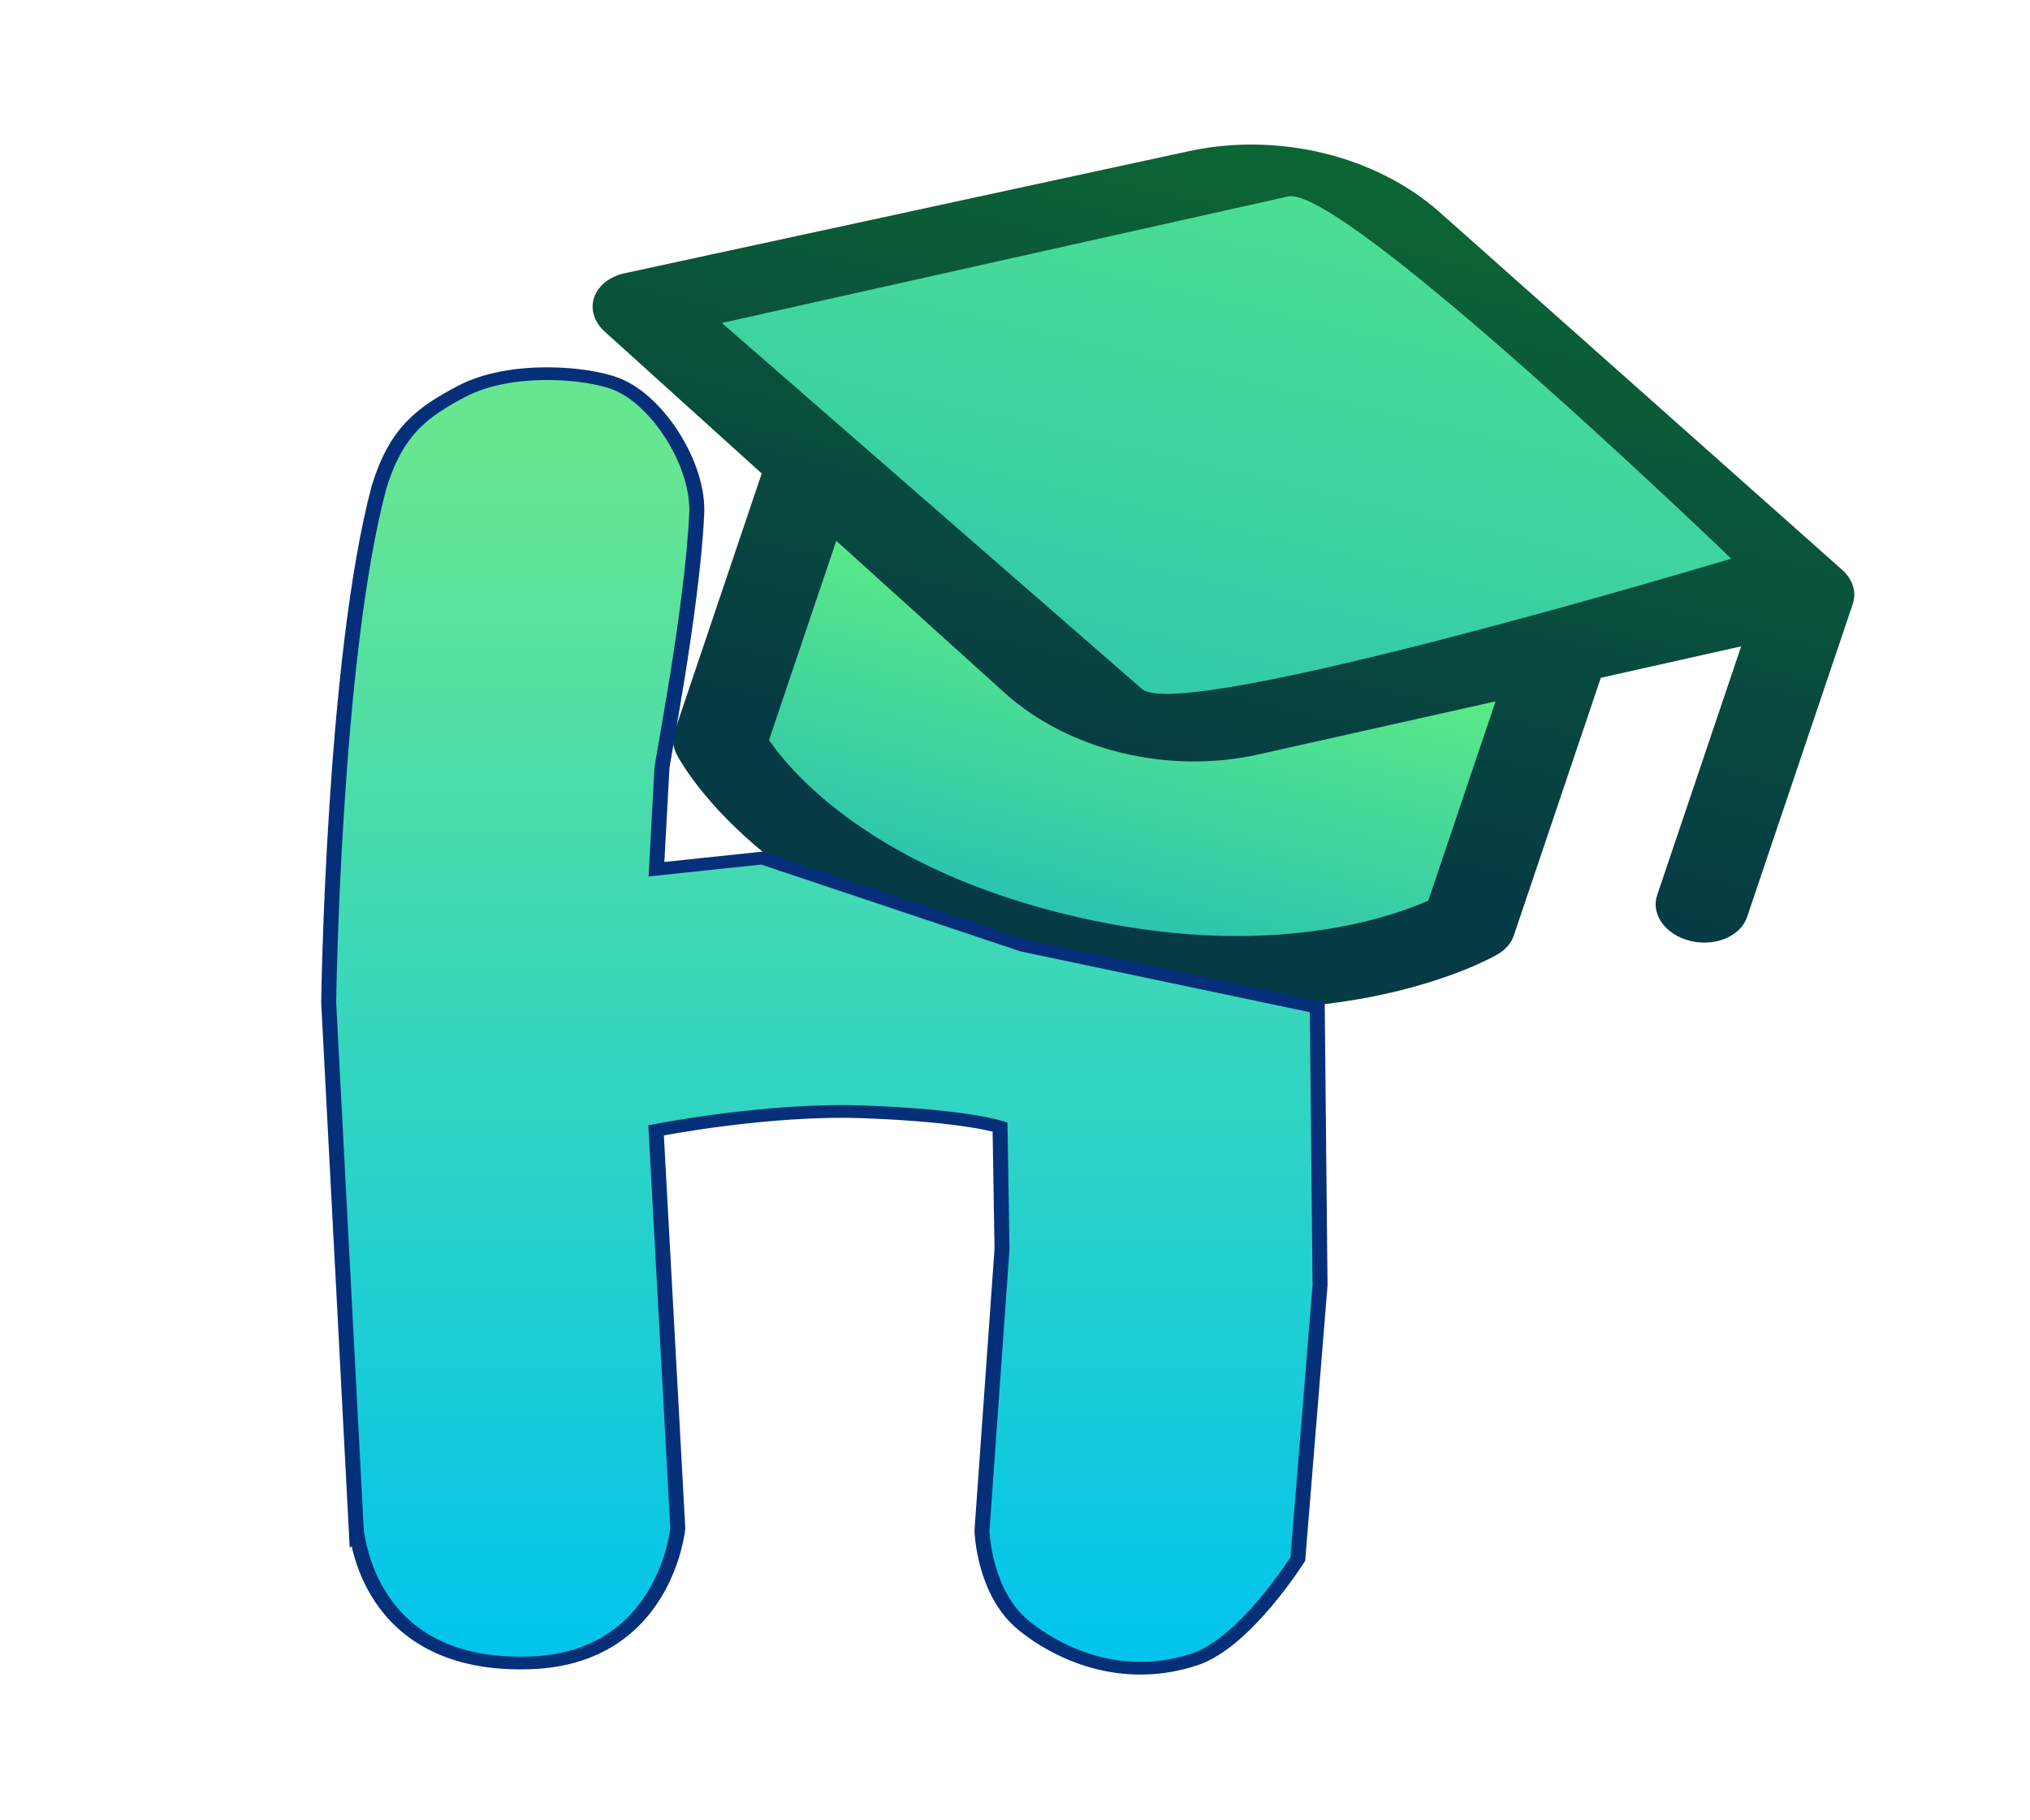
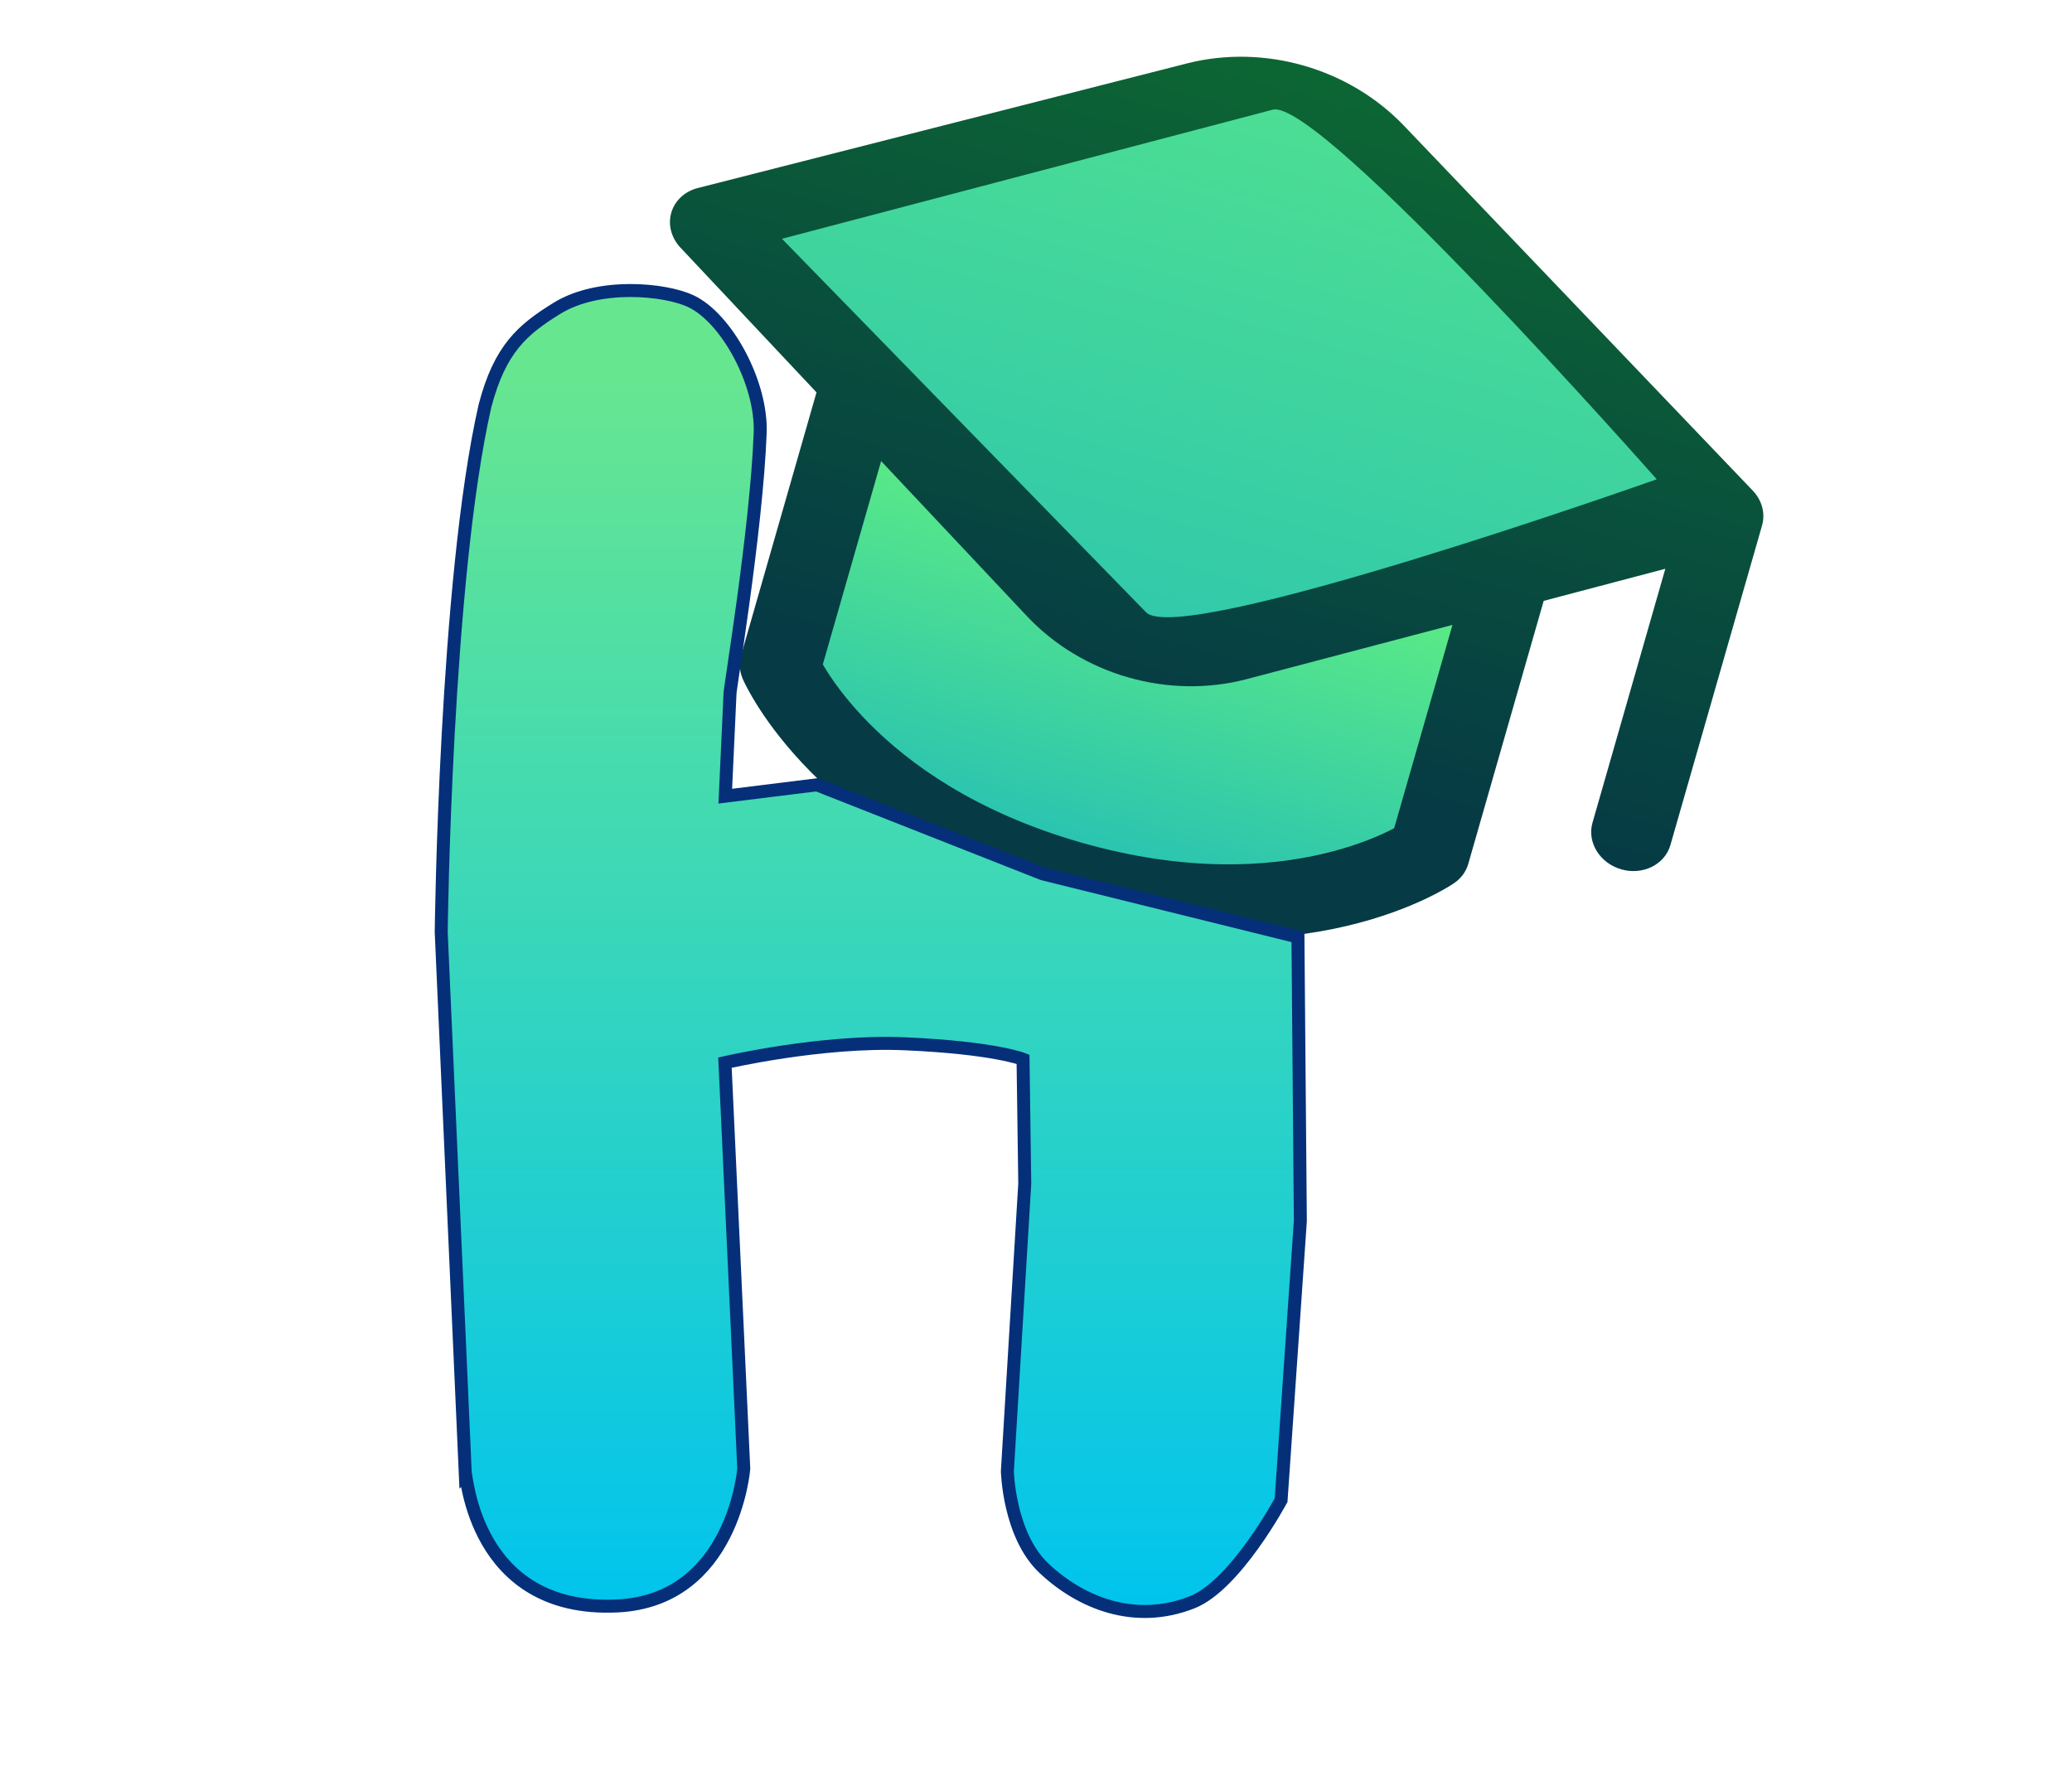
- <svg xmlns="http://www.w3.org/2000/svg" viewBox="0 6.19 256 270.209" width="170px" height="152.352px" preserveAspectRatio="none">
+ <svg xmlns="http://www.w3.org/2000/svg" xmlns:ns1="https://boxy-svg.com" viewBox="0 19.4 256 257" width="170px" height="144.904px">
  <defs>
-     <linearGradient gradientUnits="userSpaceOnUse" x1="12" y1="3.088" x2="12" y2="21.001" id="gradient-4" gradientTransform="matrix(0.99997, 0.00684, 0.00873, 1.00768, -0.04866, -4.12595)">
-       <stop offset="0" style="stop-color: rgb(14, 115, 46);" />
-       <stop offset="1" style="stop-color: rgb(6, 58, 69);" />
-     </linearGradient>
+     <symbol viewBox="0 0 24 24" id="symbol-0">
+       <path d="M9.909 3.701C11.183 2.884 12.817 2.884 14.091 3.701L22.155 8.87C22.369 9.007 22.499 9.243 22.5 9.498C22.501 9.752 22.373 9.99 22.16 10.129L19 12.194V17.751C19 17.913 18.947 18.071 18.85 18.201L18.849 18.202L18.848 18.204L18.845 18.208L18.836 18.219C18.832 18.224 18.827 18.231 18.821 18.238C18.818 18.242 18.815 18.246 18.811 18.25C18.79 18.276 18.762 18.311 18.725 18.352C18.652 18.436 18.547 18.549 18.408 18.683C18.131 18.949 17.718 19.296 17.159 19.64C16.036 20.331 14.339 21.001 12 21.001C9.661 21.001 7.964 20.331 6.841 19.64C6.282 19.296 5.87 18.949 5.592 18.683C5.453 18.549 5.348 18.436 5.275 18.352C5.232 18.303 5.19 18.254 5.151 18.202C5.15 18.2 5.15 18.201 5.15 18.201C5.053 18.071 5 17.913 5 17.751V12.194L3 10.887V16.251C3 16.665 2.664 17.001 2.25 17.001C1.836 17.001 1.5 16.665 1.5 16.251V9.501C1.5 9.23 1.643 8.993 1.858 8.861L9.909 3.701ZM14.119 15.382C12.832 16.224 11.168 16.223 9.881 15.382L6.5 13.174V17.47C6.537 17.508 6.58 17.552 6.631 17.601C6.841 17.803 7.171 18.081 7.627 18.362C8.536 18.921 9.964 19.501 12 19.501C14.036 19.501 15.464 18.921 16.373 18.362C16.829 18.081 17.159 17.803 17.369 17.601C17.42 17.552 17.463 17.508 17.5 17.47V13.174L14.119 15.382ZM13.282 4.963C12.501 4.463 11.499 4.463 10.718 4.963L3.63 9.507L10.701 14.126C11.49 14.642 12.51 14.642 13.299 14.126L20.37 9.507L13.282 4.963Z" fill="#212121" />
+     </symbol>
+     <symbol viewBox="0 0 24 24" id="symbol-1">
+       <path d="M16.088 6.412C16.016 6.319 15.938 6.23 15.854 6.146C15.542 5.833 15.161 5.597 14.741 5.457L13.363 5.009C13.257 4.972 13.165 4.903 13.1 4.811C13.035 4.719 13 4.609 13 4.497C13 4.384 13.035 4.274 13.1 4.182C13.165 4.091 13.257 4.021 13.363 3.984L14.741 3.536C15.155 3.394 15.53 3.157 15.837 2.845C16.136 2.542 16.362 2.176 16.5 1.774L16.511 1.74L16.959 0.363C16.997 0.257 17.066 0.165 17.158 0.1C17.25 0.035 17.36 0 17.472 0C17.585 0 17.695 0.035 17.787 0.1C17.879 0.165 17.948 0.257 17.986 0.363L18.433 1.74C18.573 2.158 18.808 2.539 19.12 2.85C19.432 3.162 19.813 3.397 20.232 3.536L21.609 3.984L21.637 3.991C21.743 4.028 21.835 4.097 21.9 4.189C21.965 4.281 22 4.391 22 4.503C22 4.616 21.965 4.726 21.9 4.818C21.835 4.909 21.743 4.979 21.637 5.016L20.259 5.464C19.84 5.603 19.459 5.838 19.147 6.15C18.835 6.461 18.6 6.842 18.461 7.26L18.013 8.637C18.009 8.649 18.005 8.66 18 8.671C17.96 8.763 17.896 8.842 17.814 8.9C17.722 8.965 17.613 9 17.5 9C17.387 9 17.278 8.965 17.186 8.9C17.094 8.835 17.024 8.743 16.987 8.637L16.539 7.26C16.438 6.953 16.285 6.667 16.088 6.412ZM23.783 10.213L23.017 9.965C22.785 9.887 22.573 9.757 22.4 9.584C22.227 9.41 22.096 9.199 22.019 8.966L21.77 8.202C21.749 8.143 21.71 8.092 21.659 8.056C21.608 8.019 21.547 8 21.485 8C21.422 8 21.361 8.019 21.31 8.056C21.259 8.092 21.22 8.143 21.2 8.202L20.951 8.966C20.875 9.197 20.747 9.408 20.576 9.581C20.405 9.754 20.197 9.885 19.967 9.965L19.202 10.213C19.143 10.234 19.092 10.273 19.055 10.324C19.019 10.375 19 10.436 19 10.498C19 10.561 19.019 10.622 19.055 10.673C19.092 10.724 19.143 10.762 19.202 10.783L19.967 11.032C20.2 11.109 20.412 11.24 20.585 11.414C20.759 11.588 20.889 11.8 20.966 12.034L21.215 12.798C21.236 12.857 21.274 12.908 21.325 12.944C21.376 12.981 21.437 13 21.5 13C21.563 13 21.624 12.981 21.675 12.944C21.726 12.908 21.764 12.857 21.785 12.798L22.034 12.034C22.111 11.801 22.242 11.59 22.415 11.416C22.589 11.243 22.8 11.113 23.033 11.035L23.798 10.787C23.857 10.766 23.908 10.727 23.945 10.676C23.981 10.625 24 10.564 24 10.502C24 10.439 23.981 10.378 23.945 10.327C23.908 10.276 23.857 10.238 23.798 10.217L23.783 10.213ZM9.909 3.7C10.759 3.154 11.77 2.973 12.727 3.156C12.555 3.264 12.403 3.404 12.28 3.569C12.098 3.834 12.001 4.148 12 4.469C12 4.508 12.002 4.548 12.005 4.587C11.558 4.586 11.11 4.711 10.718 4.962L3.63 9.506L10.701 14.125C11.49 14.641 12.51 14.641 13.299 14.125L18.048 11.023C18.087 11.12 18.138 11.213 18.2 11.299C18.355 11.52 18.576 11.688 18.83 11.779L19.371 11.95L19 12.193V17.75C19 17.912 18.947 18.07 18.85 18.2L18.849 18.201L18.848 18.203L18.845 18.207L18.836 18.218L18.821 18.237L18.811 18.25C18.79 18.275 18.762 18.309 18.725 18.351C18.652 18.435 18.547 18.548 18.408 18.682C18.131 18.948 17.718 19.295 17.159 19.639C16.036 20.33 14.339 21 12 21C9.661 21 7.964 20.33 6.841 19.639C6.282 19.295 5.87 18.948 5.592 18.682C5.453 18.548 5.348 18.435 5.275 18.351C5.232 18.302 5.19 18.253 5.151 18.201L5.15 18.2C5.053 18.07 5 17.912 5 17.75V12.193L3 10.886V16.25C3 16.664 2.664 17 2.25 17C1.836 17 1.5 16.664 1.5 16.25V9.5C1.5 9.229 1.643 8.992 1.858 8.861L9.909 3.7ZM14.119 15.381C12.832 16.223 11.168 16.223 9.881 15.381L6.5 13.172V17.469C6.537 17.507 6.58 17.551 6.631 17.6C6.841 17.802 7.171 18.08 7.627 18.361C8.536 18.92 9.964 19.5 12 19.5C14.036 19.5 15.464 18.92 16.373 18.361C16.829 18.08 17.159 17.802 17.369 17.6C17.42 17.551 17.463 17.507 17.5 17.469V13.172L14.119 15.381Z" fill="#212121" />
+     </symbol>
    <linearGradient gradientUnits="userSpaceOnUse" x1="12.004" y1="4.09" x2="12.004" y2="14.673" id="gradient-2" gradientTransform="matrix(-0.99991, -0.01312, 0.05654, -3.13304, 23.89184, 44.31012)">
      <stop offset="0" style="stop-color: rgb(9, 170, 205);" />
      <stop offset="1" style="stop-color: rgb(90, 233, 135);" />
    </linearGradient>
    <linearGradient gradientUnits="userSpaceOnUse" x1="12" y1="13.174" x2="12" y2="19.501" id="gradient-3" gradientTransform="matrix(0.99988, -0.01534, -0.0174, 1.70826, 0.23068, -9.14648)">
      <stop offset="0" style="stop-color: rgb(35.294% 91.373% 52.941%)" />
      <stop offset="1" style="stop-color: rgb(9, 170, 205);" />
    </linearGradient>
+     <linearGradient gradientUnits="userSpaceOnUse" x1="12" y1="3.088" x2="12" y2="21.001" id="gradient-4" gradientTransform="matrix(0.99997, 0.00684, 0.00873, 1.00768, -0.04866, -4.12595)">
+       <stop offset="0" style="stop-color: rgb(14, 115, 46);" />
+       <stop offset="1" style="stop-color: rgb(6, 58, 69);" />
+     </linearGradient>
    <linearGradient gradientUnits="userSpaceOnUse" x1="77.548" y1="48.745" x2="77.548" y2="150.529" id="gradient-0" gradientTransform="matrix(1, 0, 0, 0.93745, 0, 9.41562)">
      <stop offset="0" style="stop-color: rgb(103, 230, 144);" />
      <stop offset="1" style="stop-color: rgb(0, 196, 238);" />
    </linearGradient>
+     <ns1:export>
+       <ns1:file format="svg" path="hitimu.svg" />
+       <ns1:file format="svg" href="#object-0" path="logo.svg" />
+       <ns1:file format="svg" href="#object-2" />
+     </ns1:export>
  </defs>
-   <g id="object-2" transform="matrix(1, 0, 0, 1, -2.842170943040401e-14, 0)">
-     <ellipse style="stroke: rgb(0, 0, 0); stroke-width: 0px; fill: rgb(255, 255, 255);" cx="128" cy="147.899" rx="128" ry="128.5" id="object-1" />
+   <g id="object-2">
    <g style="" transform="matrix(1.88871, 0, 0, 1.88871, -42.50728, -30.38465)" id="object-0">
      <g transform="matrix(-4.00187, -1.14752, -1.04582, 3.64724, 162.1544, 33.92061)" style="">
        <path d="M 9.909 3.701 C 11.183 2.884 12.817 2.884 14.091 3.701 L 22.155 8.87 C 22.369 9.007 22.499 9.243 22.5 9.498 C 22.501 9.752 22.373 9.99 22.16 10.129 L 19 12.194 L 19 17.751 C 19 17.913 18.947 18.071 18.85 18.201 L 18.849 18.202 L 18.848 18.204 L 18.845 18.208 L 18.836 18.219 C 18.832 18.224 18.827 18.231 18.821 18.238 C 18.818 18.242 18.815 18.246 18.811 18.251 C 18.79 18.276 18.762 18.311 18.725 18.352 C 18.652 18.436 18.547 18.549 18.408 18.683 C 18.131 18.949 17.718 19.296 17.159 19.64 C 16.036 20.331 14.339 21.001 12 21.001 C 9.661 21.001 7.964 20.331 6.841 19.64 C 6.282 19.296 5.87 18.949 5.592 18.683 C 5.453 18.549 5.348 18.436 5.275 18.352 C 5.232 18.304 5.19 18.254 5.151 18.202 C 5.15 18.2 5.15 18.201 5.15 18.201 C 5.053 18.071 5 17.913 5 17.751 L 5 12.194 L 3 10.887 L 3 16.251 C 3 16.665 2.664 17.001 2.25 17.001 C 1.836 17.001 1.5 16.665 1.5 16.251 L 1.5 9.501 C 1.5 9.23 1.643 8.993 1.858 8.862 L 9.909 3.701 Z" style="fill: url(&quot;#gradient-4&quot;);" />
        <path d="M 12.326 4.122 C 11.545 3.622 3.61 9.188 3.61 9.188 C 3.61 9.188 11.229 15.157 12.018 14.641 L 20.398 9.389 L 12.326 4.122 Z" style="fill: url(&quot;#gradient-2&quot;);" />
        <path d="M 14.119 15.382 C 12.832 16.224 11.168 16.223 9.881 15.382 L 6.5 13.174 L 6.5 17.47 C 6.537 17.508 6.58 17.552 6.631 17.601 C 6.841 17.803 7.171 18.081 7.627 18.362 C 8.536 18.921 9.964 19.501 12 19.501 C 14.036 19.501 15.464 18.921 16.373 18.362 C 16.829 18.081 17.159 17.803 17.369 17.601 C 17.42 17.552 17.463 17.508 17.5 17.47 L 17.5 13.174 L 14.119 15.382 Z" style="fill: url(&quot;#gradient-3&quot;);" />
      </g>
-       <path style="fill: url(&quot;#gradient-0&quot;); stroke: rgb(5, 47, 121);" d="M 66.338 87.706 L 66.701 79.833 C 66.621 79.833 68.738 67.304 69.026 59.726 C 69.172 55.896 66.451 50.871 63.688 49.567 C 61.702 48.63 56.582 48.126 53.356 50.123 C 50.712 51.759 48.979 53.233 47.825 57.626 C 44.758 71.071 44.452 98.189 44.452 98.189 L 46.306 139.907 C 46.417 139.796 46.923 150.614 57.987 150.104 C 66.964 149.69 67.762 139.529 67.762 139.529 L 66.313 108.239 C 66.313 108.239 73.744 106.509 80.128 106.784 C 87.066 107.083 89.278 107.978 89.278 107.978 L 89.411 117.561 L 88.072 139.719 C 88.072 139.719 88.182 144.647 90.894 147.199 C 93.729 149.867 97.882 151.559 102.3 149.823 C 105.652 148.506 109.161 141.946 109.161 141.946 L 110.644 120.438 L 110.459 98.559 L 90.805 93.695 L 73.393 86.831 L 66.338 87.706 Z" />
+       <path style="fill: url(&quot;#gradient-0&quot;); stroke: rgb(5, 47, 121);" d="M 66.338 87.706 L 66.701 79.833 C 66.621 79.833 68.738 67.304 69.026 59.726 C 69.172 55.896 66.451 50.871 63.688 49.567 C 61.702 48.63 56.582 48.126 53.356 50.123 C 50.712 51.759 48.979 53.233 47.825 57.626 C 44.758 71.071 44.452 98.189 44.452 98.189 L 46.306 139.907 C 46.417 139.796 46.923 150.614 57.987 150.104 C 66.964 149.69 67.762 139.529 67.762 139.529 L 66.313 108.239 C 66.313 108.239 73.744 106.509 80.128 106.784 C 87.066 107.083 89.278 107.978 89.278 107.978 L 89.411 117.561 L 88.072 139.719 C 88.072 139.719 88.182 144.647 90.894 147.199 C 93.729 149.867 97.882 151.559 102.3 149.823 C 105.652 148.506 109.161 141.946 109.161 141.946 L 110.644 120.438 L 110.459 98.559 L 90.805 93.695 L 73.393 86.831 L 66.338 87.706 Z">
+         </path>
    </g>
  </g>
</svg>
